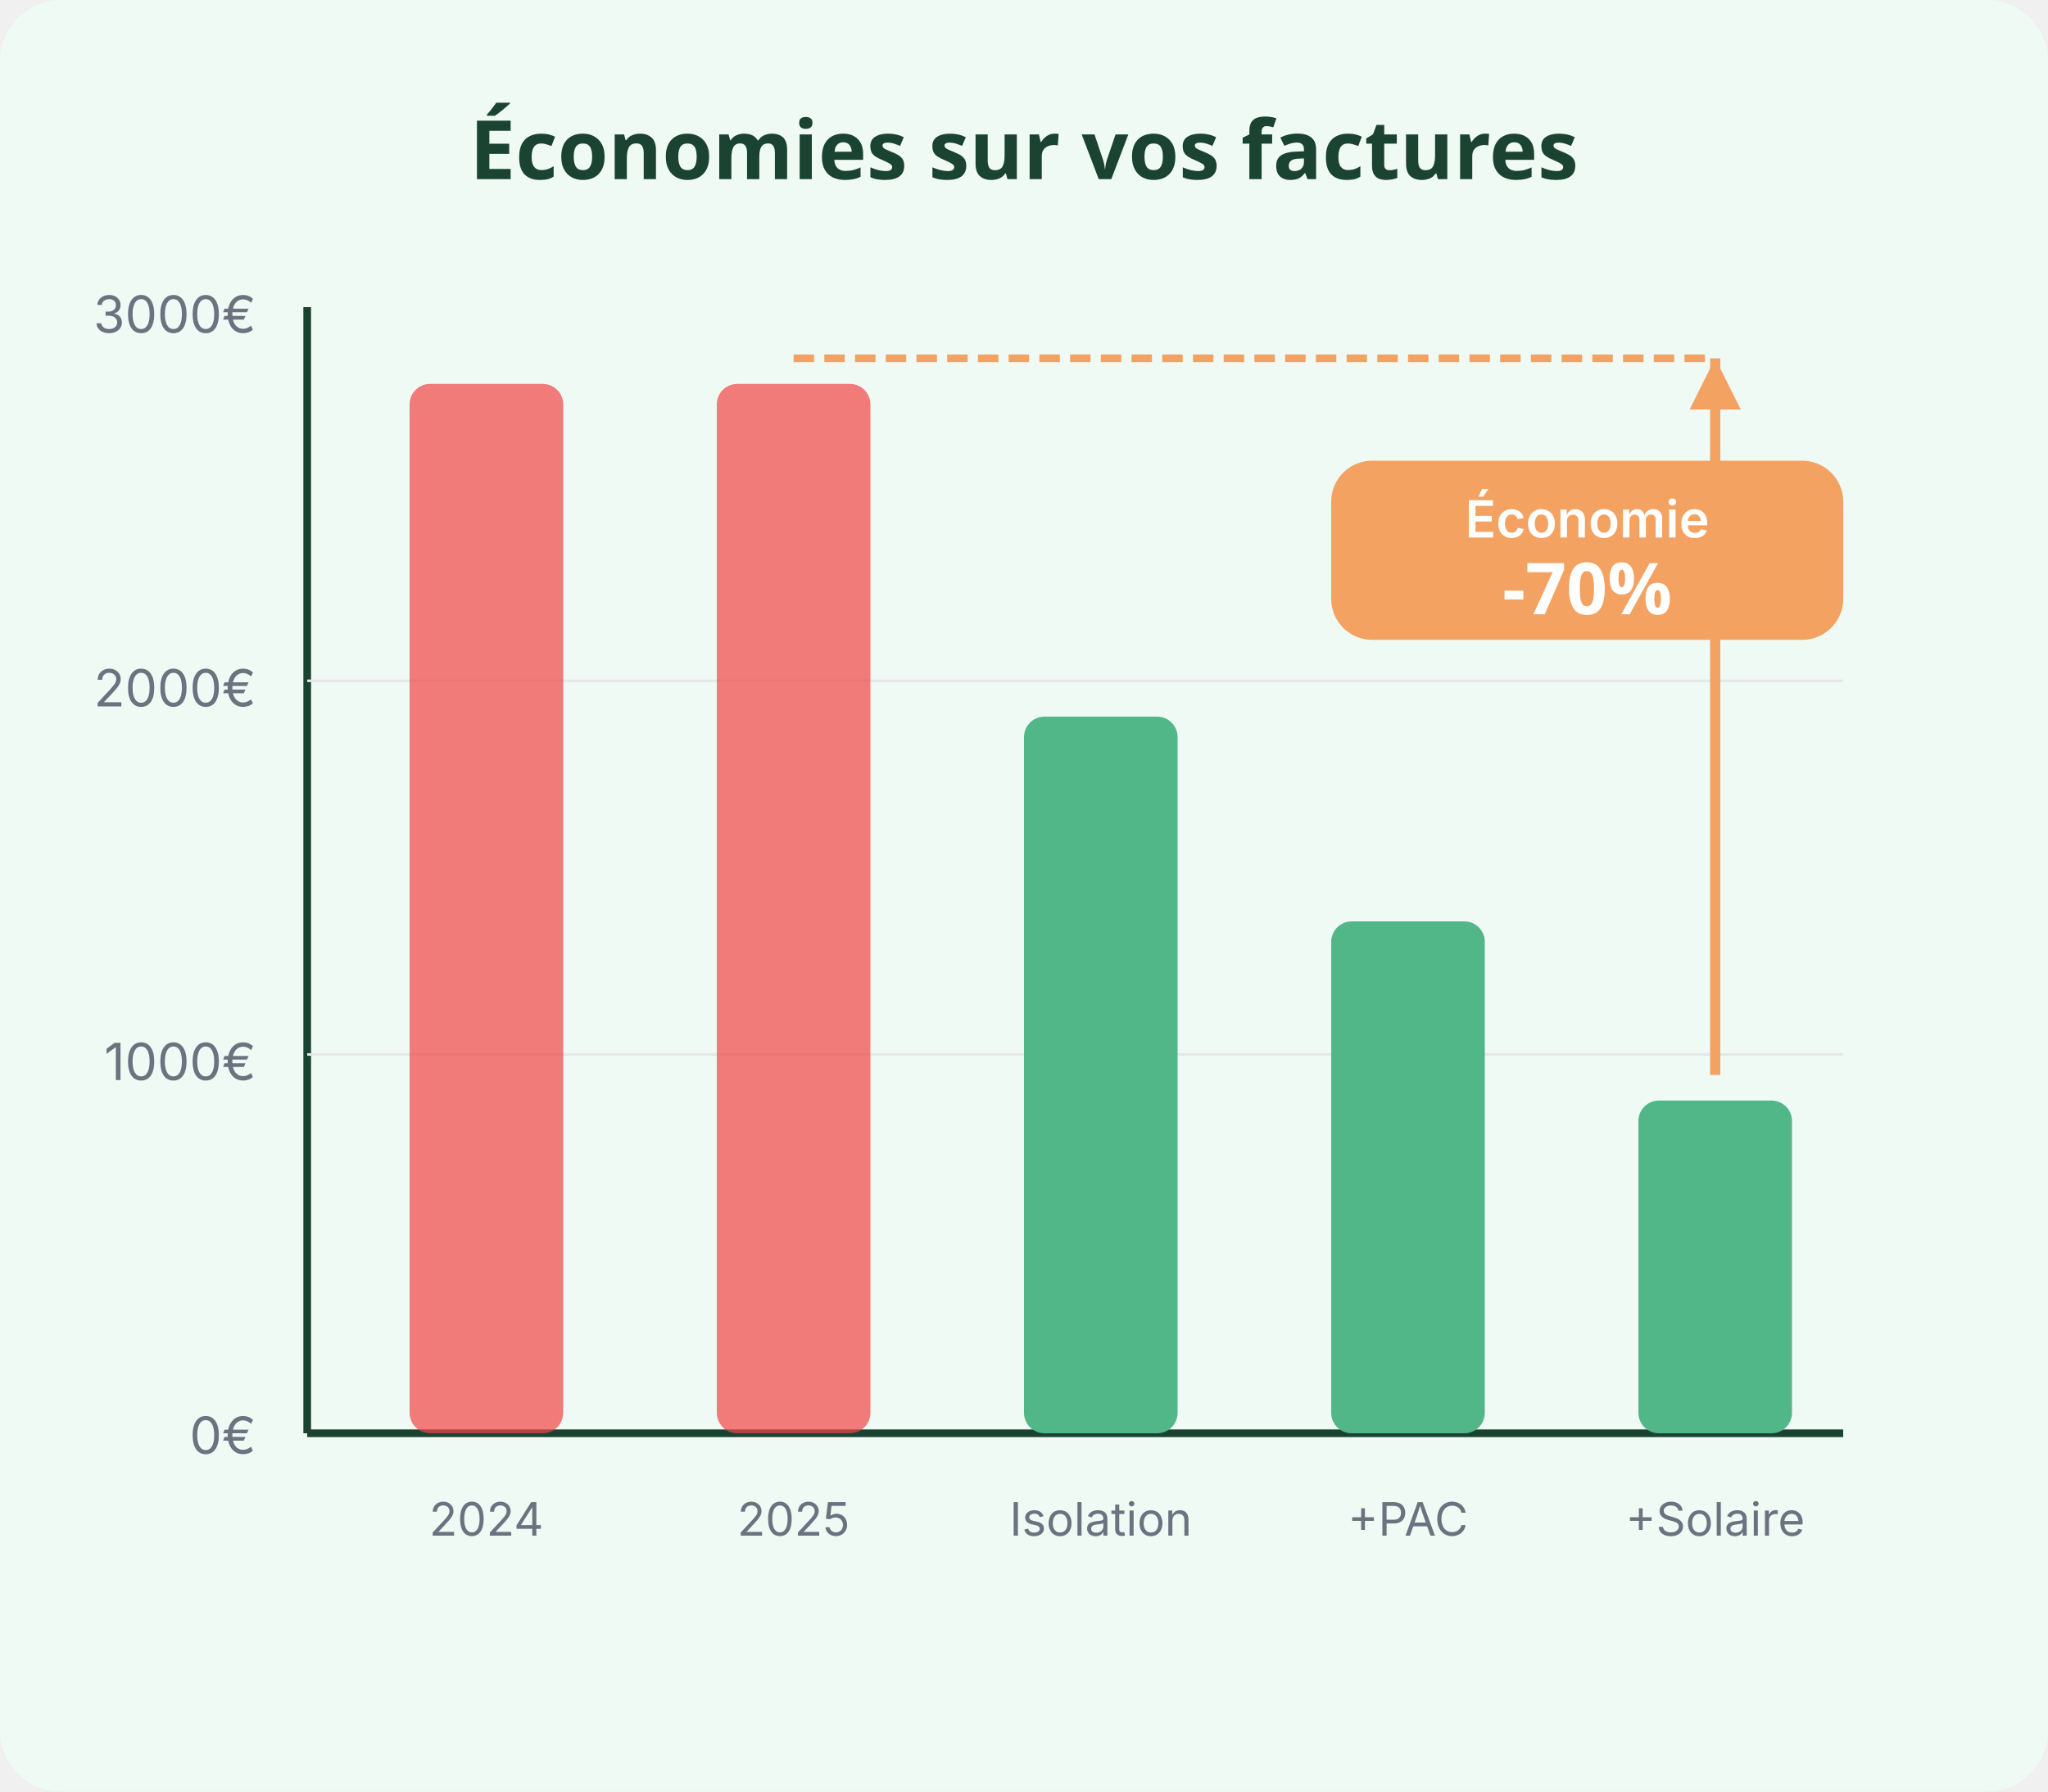
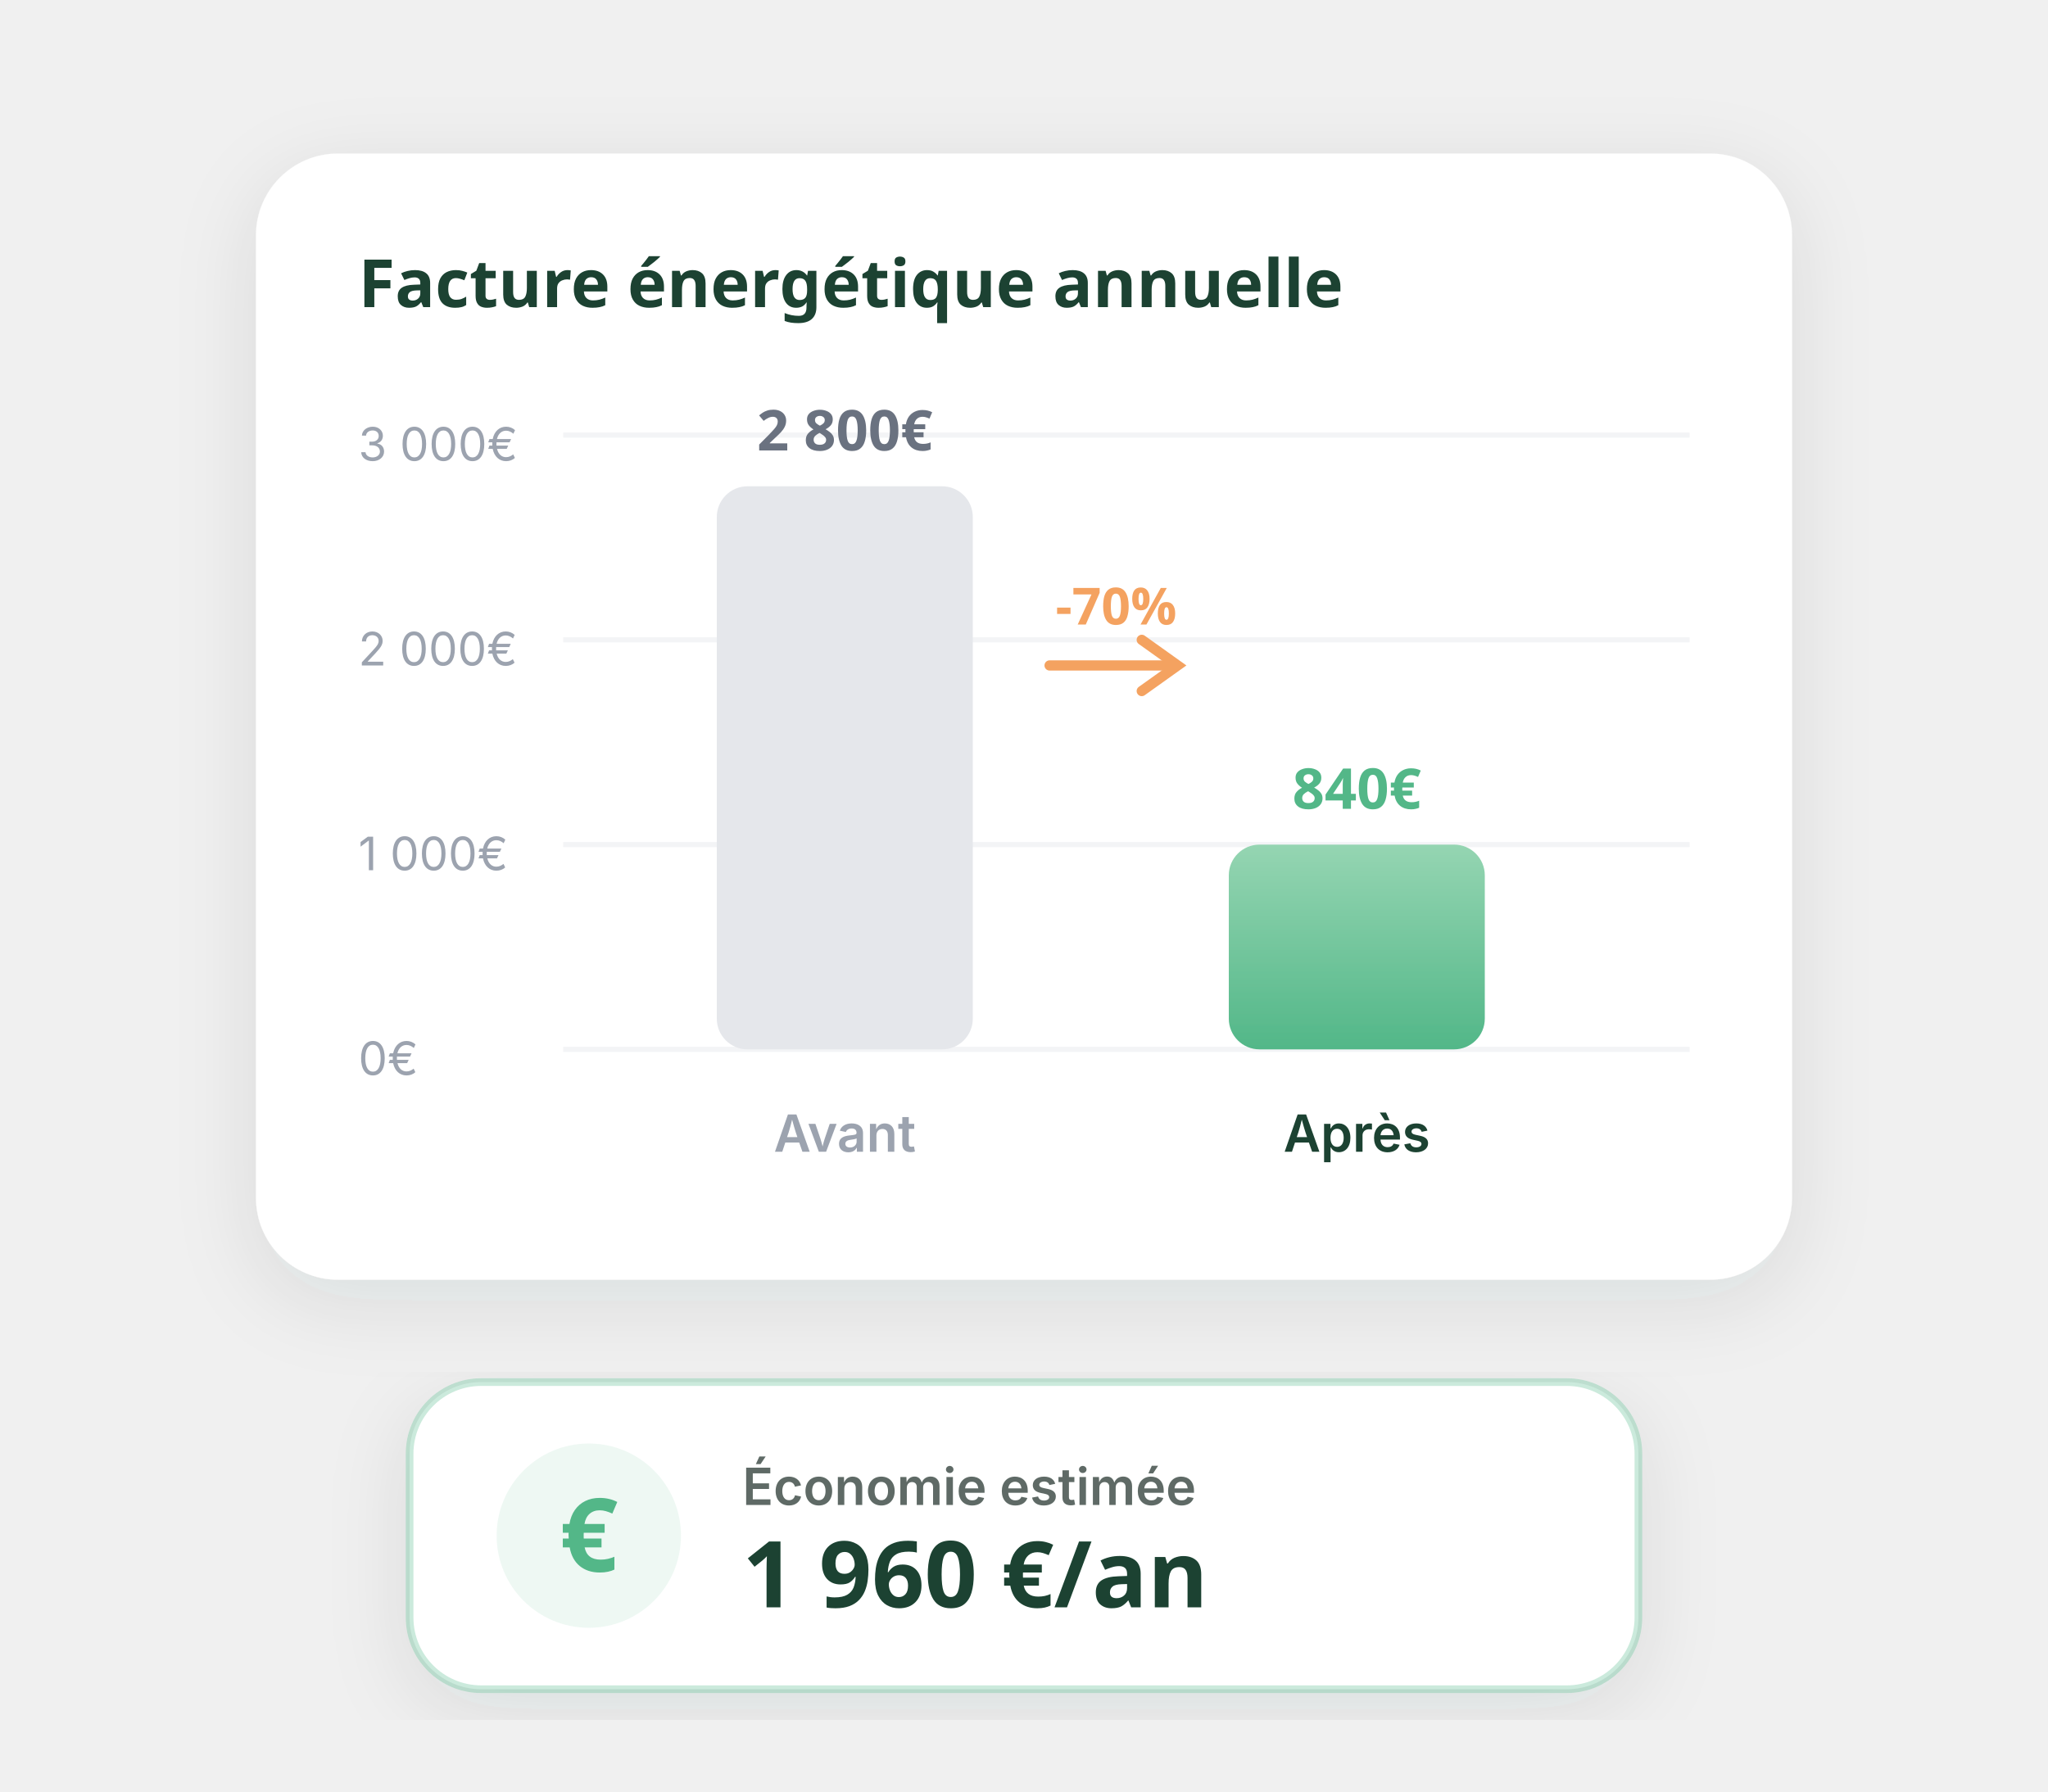
<svg xmlns="http://www.w3.org/2000/svg" viewBox="0 0 400 350" fill="none">
-   <rect width="400" height="350" fill="#F0FAF4" rx="12" />
-   <text x="200" y="35" font-family="Urbanist,sans-serif" font-size="16" fill="#1B4332" text-anchor="middle" font-weight="700">Économies sur vos factures</text>
-   <g transform="translate(60,60)">
-     <line x1="0" y1="0" x2="0" y2="220" stroke="#1B4332" stroke-width="1.5" />
-     <line x1="0" y1="220" x2="300" y2="220" stroke="#1B4332" stroke-width="1.5" />
-     <text x="-10" y="5" font-family="Inter,sans-serif" font-size="10" fill="#6B7280" text-anchor="end">3000€</text>
-     <text x="-10" y="78" font-family="Inter,sans-serif" font-size="10" fill="#6B7280" text-anchor="end">2000€</text>
-     <text x="-10" y="151" font-family="Inter,sans-serif" font-size="10" fill="#6B7280" text-anchor="end">1000€</text>
-     <text x="-10" y="224" font-family="Inter,sans-serif" font-size="10" fill="#6B7280" text-anchor="end">0€</text>
-     <line x1="0" y1="73" x2="300" y2="73" stroke="#E5E7EB" stroke-width="0.5" />
-     <line x1="0" y1="146" x2="300" y2="146" stroke="#E5E7EB" stroke-width="0.5" />
-     <rect x="20" y="15" width="30" height="205" rx="4" fill="#EF4444" opacity="0.7" />
-     <rect x="80" y="15" width="30" height="205" rx="4" fill="#EF4444" opacity="0.7" />
-     <rect x="140" y="80" width="30" height="140" rx="4" fill="#52B788" />
-     <rect x="200" y="120" width="30" height="100" rx="4" fill="#52B788" />
-     <rect x="260" y="155" width="30" height="65" rx="4" fill="#52B788" />
-     <text x="35" y="240" font-family="Inter,sans-serif" font-size="9" fill="#6B7280" text-anchor="middle">2024</text>
-     <text x="95" y="240" font-family="Inter,sans-serif" font-size="9" fill="#6B7280" text-anchor="middle">2025</text>
-     <text x="155" y="240" font-family="Inter,sans-serif" font-size="9" fill="#6B7280" text-anchor="middle">Isolation</text>
-     <text x="215" y="240" font-family="Inter,sans-serif" font-size="9" fill="#6B7280" text-anchor="middle">+PAC</text>
-     <text x="275" y="240" font-family="Inter,sans-serif" font-size="9" fill="#6B7280" text-anchor="middle">+Solaire</text>
-     <path d="M95 10L275 10" stroke="#F4A261" stroke-width="1.5" stroke-dasharray="4,2" />
-     <path d="M275 150L275 10" stroke="#F4A261" stroke-width="2" />
-     <path d="M270 20L275 10L280 20" fill="#F4A261" />
+   <defs>
+     <linearGradient id="ecoBar1" x1="0" y1="1" x2="0" y2="0">
+       <stop offset="0%" stop-color="#52B788" />
+       <stop offset="100%" stop-color="#95D5B2" />
+     </linearGradient>
+     <linearGradient id="ecoBar2" x1="0" y1="1" x2="0" y2="0">
+       <stop offset="0%" stop-color="#2D6A4F" />
+       <stop offset="100%" stop-color="#52B788" />
+     </linearGradient>
+     <linearGradient id="savingsGrad" x1="0" y1="0" x2="1" y2="1">
+       <stop offset="0%" stop-color="#F4A261" />
+       <stop offset="100%" stop-color="#E76F51" />
+     </linearGradient>
+     <filter id="ecoShadow">
+       <feDropShadow dx="0" dy="4" stdDeviation="8" flood-color="#1B4332" flood-opacity="0.1" />
+     </filter>
+   </defs>
+   <g transform="translate(50, 30)" filter="url(#ecoShadow)">
+     <rect x="0" y="0" width="300" height="220" rx="16" fill="white" />
+     <text x="20" y="30" font-family="Urbanist,sans-serif" font-size="13" fill="#1B4332" font-weight="700">Facture énergétique annuelle</text>
+     <text x="20" y="60" font-family="Inter,sans-serif" font-size="9" fill="#9CA3AF">3 000€</text>
+     <text x="20" y="100" font-family="Inter,sans-serif" font-size="9" fill="#9CA3AF">2 000€</text>
+     <text x="20" y="140" font-family="Inter,sans-serif" font-size="9" fill="#9CA3AF">1 000€</text>
+     <text x="20" y="180" font-family="Inter,sans-serif" font-size="9" fill="#9CA3AF">0€</text>
+     <line x1="60" y1="55" x2="280" y2="55" stroke="#F3F4F6" stroke-width="1" />
+     <line x1="60" y1="95" x2="280" y2="95" stroke="#F3F4F6" stroke-width="1" />
+     <line x1="60" y1="135" x2="280" y2="135" stroke="#F3F4F6" stroke-width="1" />
+     <line x1="60" y1="175" x2="280" y2="175" stroke="#F3F4F6" stroke-width="1" />
+     <rect x="90" y="65" width="50" height="110" rx="6" fill="#E5E7EB" />
+     <text x="115" y="195" font-family="Inter,sans-serif" font-size="10" fill="#9CA3AF" text-anchor="middle" font-weight="600">Avant</text>
+     <text x="115" y="58" font-family="Urbanist,sans-serif" font-size="11" fill="#6B7280" text-anchor="middle" font-weight="700">2 800€</text>
+     <rect x="190" y="135" width="50" height="40" rx="6" fill="url(#ecoBar1)" />
+     <text x="215" y="195" font-family="Inter,sans-serif" font-size="10" fill="#1B4332" text-anchor="middle" font-weight="600">Après</text>
+     <text x="215" y="128" font-family="Urbanist,sans-serif" font-size="11" fill="#52B788" text-anchor="middle" font-weight="700">840€</text>
+     <path d="M155 100 L178 100" stroke="#F4A261" stroke-width="2" stroke-linecap="round" />
+     <path d="M173 95 L180 100 L173 105" stroke="#F4A261" stroke-width="2" stroke-linecap="round" fill="none" />
+     <text x="168" y="92" font-family="Urbanist,sans-serif" font-size="10" fill="#F4A261" text-anchor="middle" font-weight="700">-70%</text>
  </g>
-   <g transform="translate(260,90)">
-     <rect x="0" y="0" width="100" height="35" rx="8" fill="#F4A261" />
-     <text x="50" y="15" font-family="Inter,sans-serif" font-size="10" fill="white" text-anchor="middle" font-weight="600">Économie</text>
-     <text x="50" y="30" font-family="Urbanist,sans-serif" font-size="14" fill="white" text-anchor="middle" font-weight="700">-70%</text>
+   <g transform="translate(80, 270)" filter="url(#ecoShadow)">
+     <rect x="0" y="0" width="240" height="60" rx="14" fill="white" />
+     <rect x="0" y="0" width="240" height="60" rx="14" fill="none" stroke="#52B788" stroke-width="1.5" opacity="0.3" />
+     <circle cx="35" cy="30" r="18" fill="#52B788" opacity="0.1" />
+     <text x="35" y="37" font-family="Urbanist,sans-serif" font-size="20" fill="#52B788" text-anchor="middle" font-weight="800">€</text>
+     <text x="65" y="24" font-family="Inter,sans-serif" font-size="10" fill="#5F6B66" font-weight="600">Économie estimée</text>
+     <text x="65" y="44" font-family="Urbanist,sans-serif" font-size="18" fill="#1B4332" font-weight="800">1 960 €/an</text>
  </g>
</svg>
